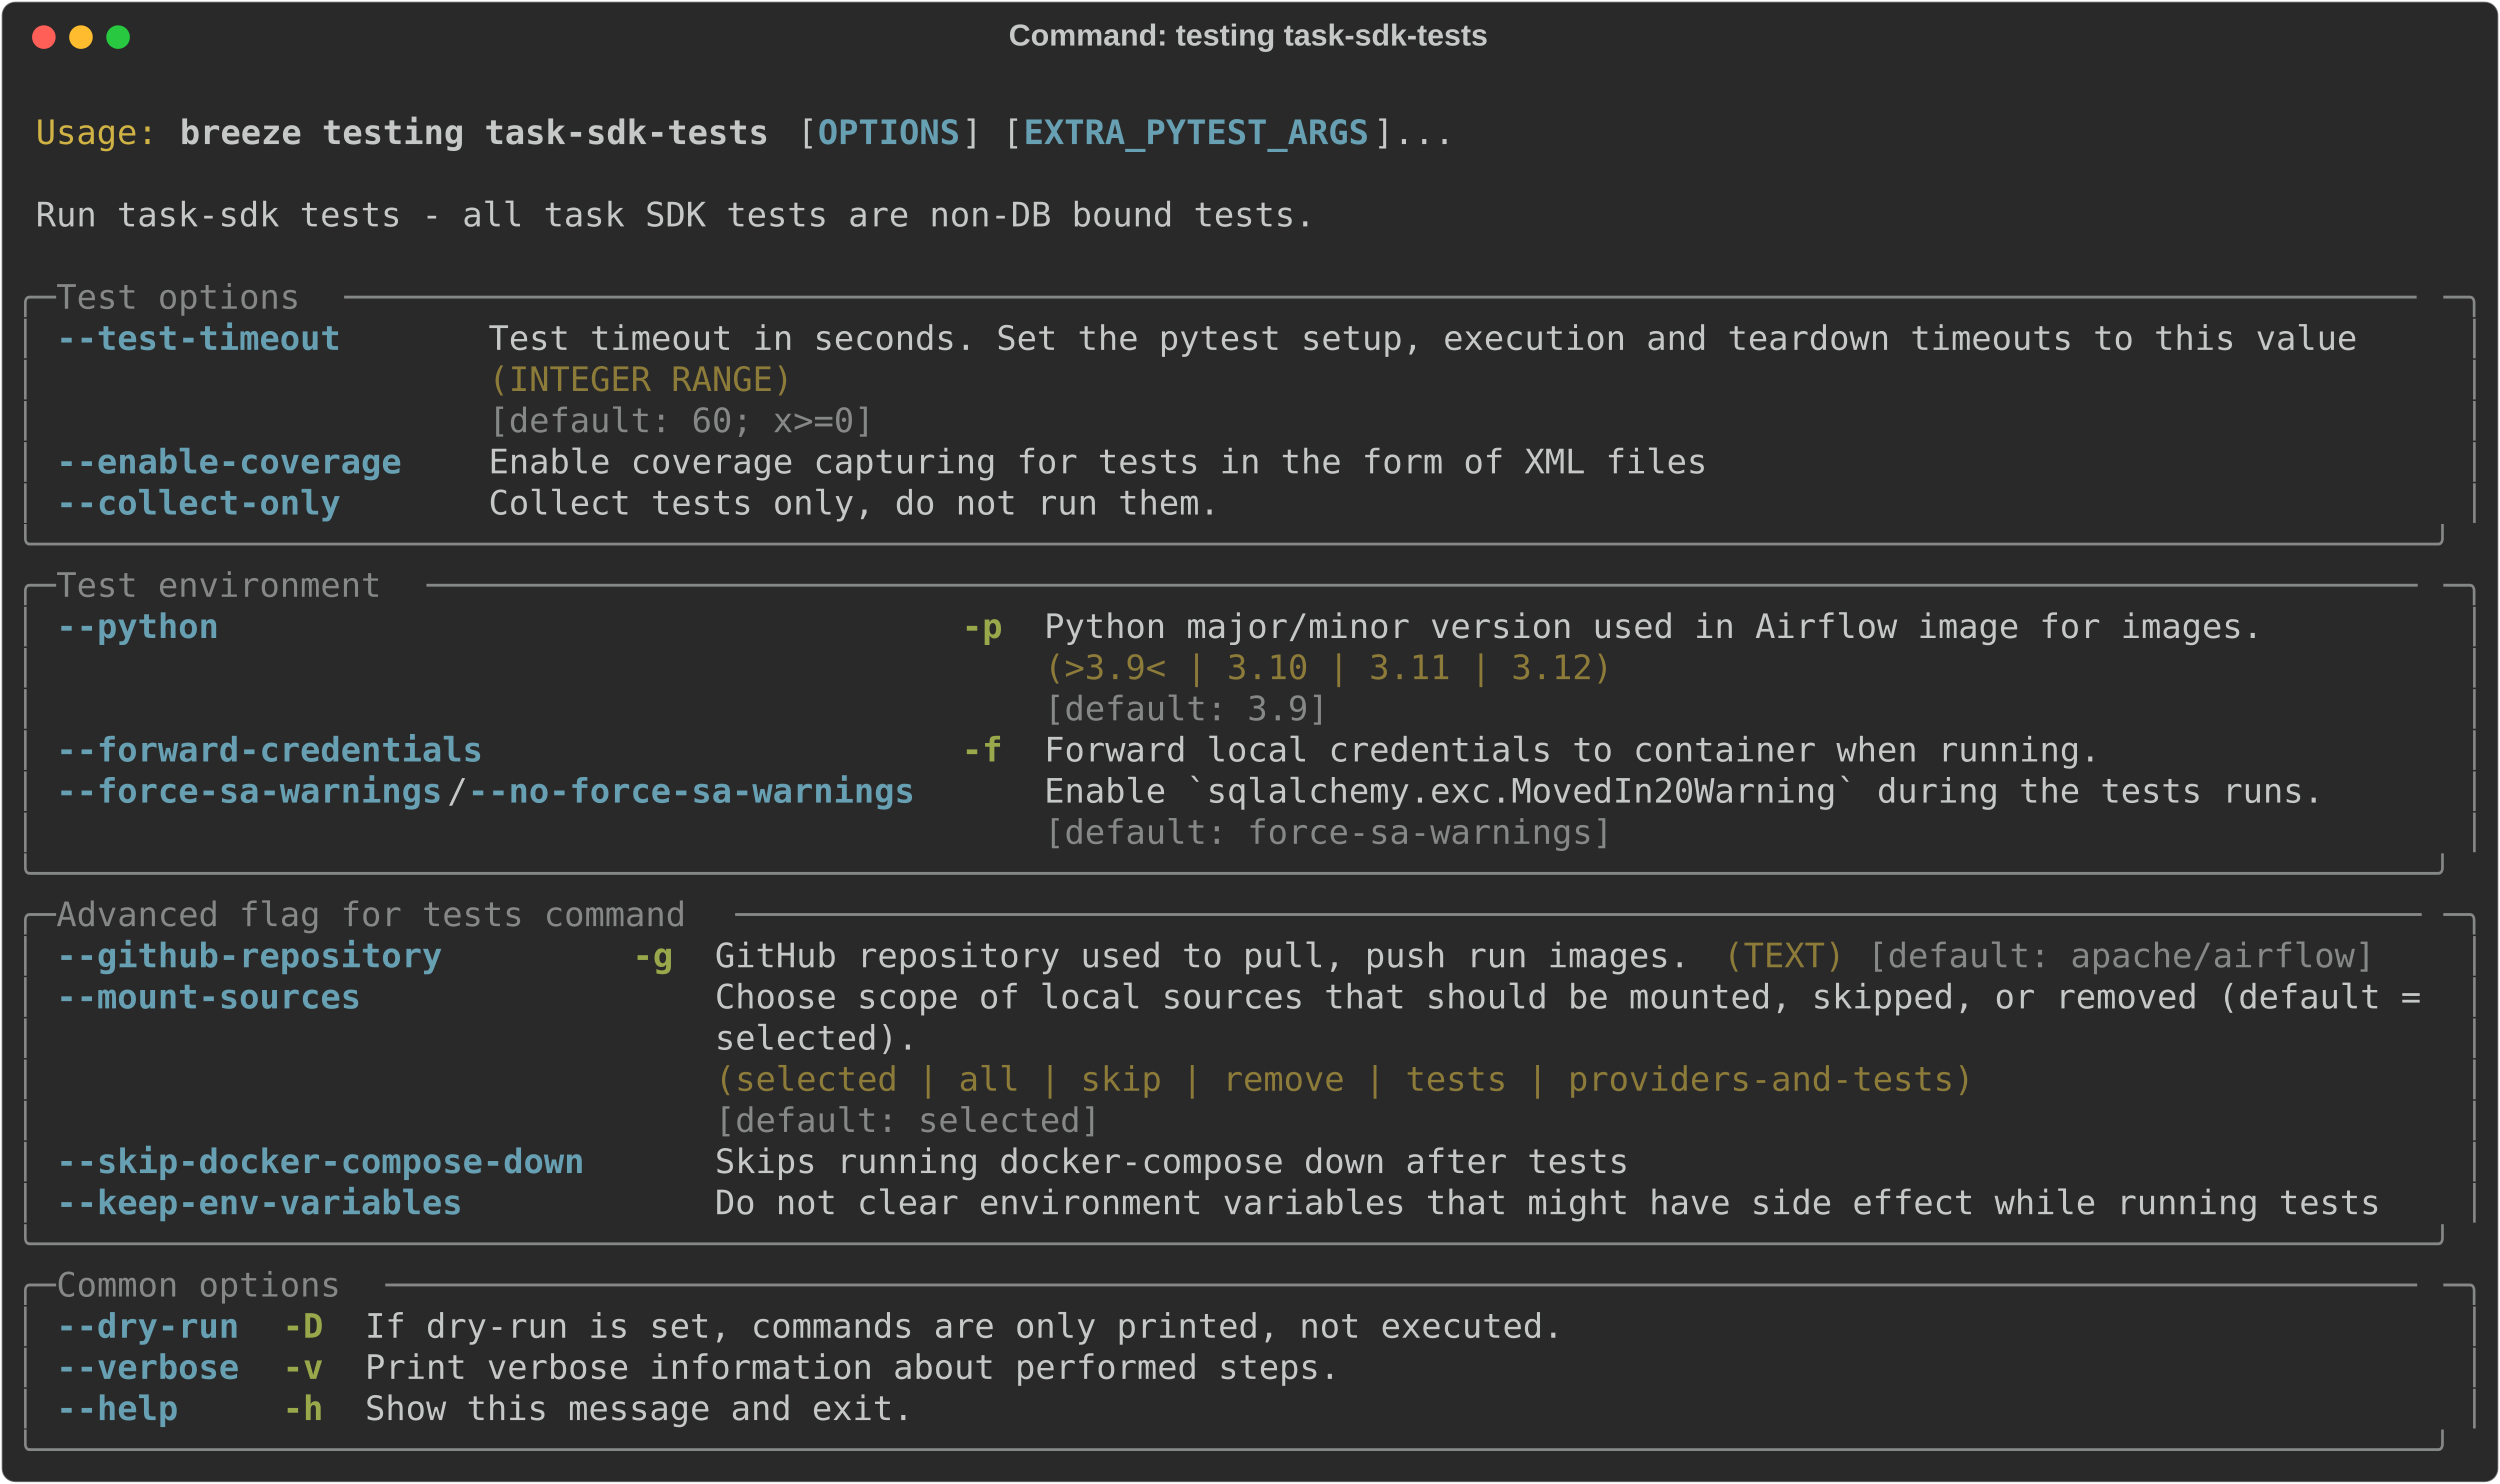
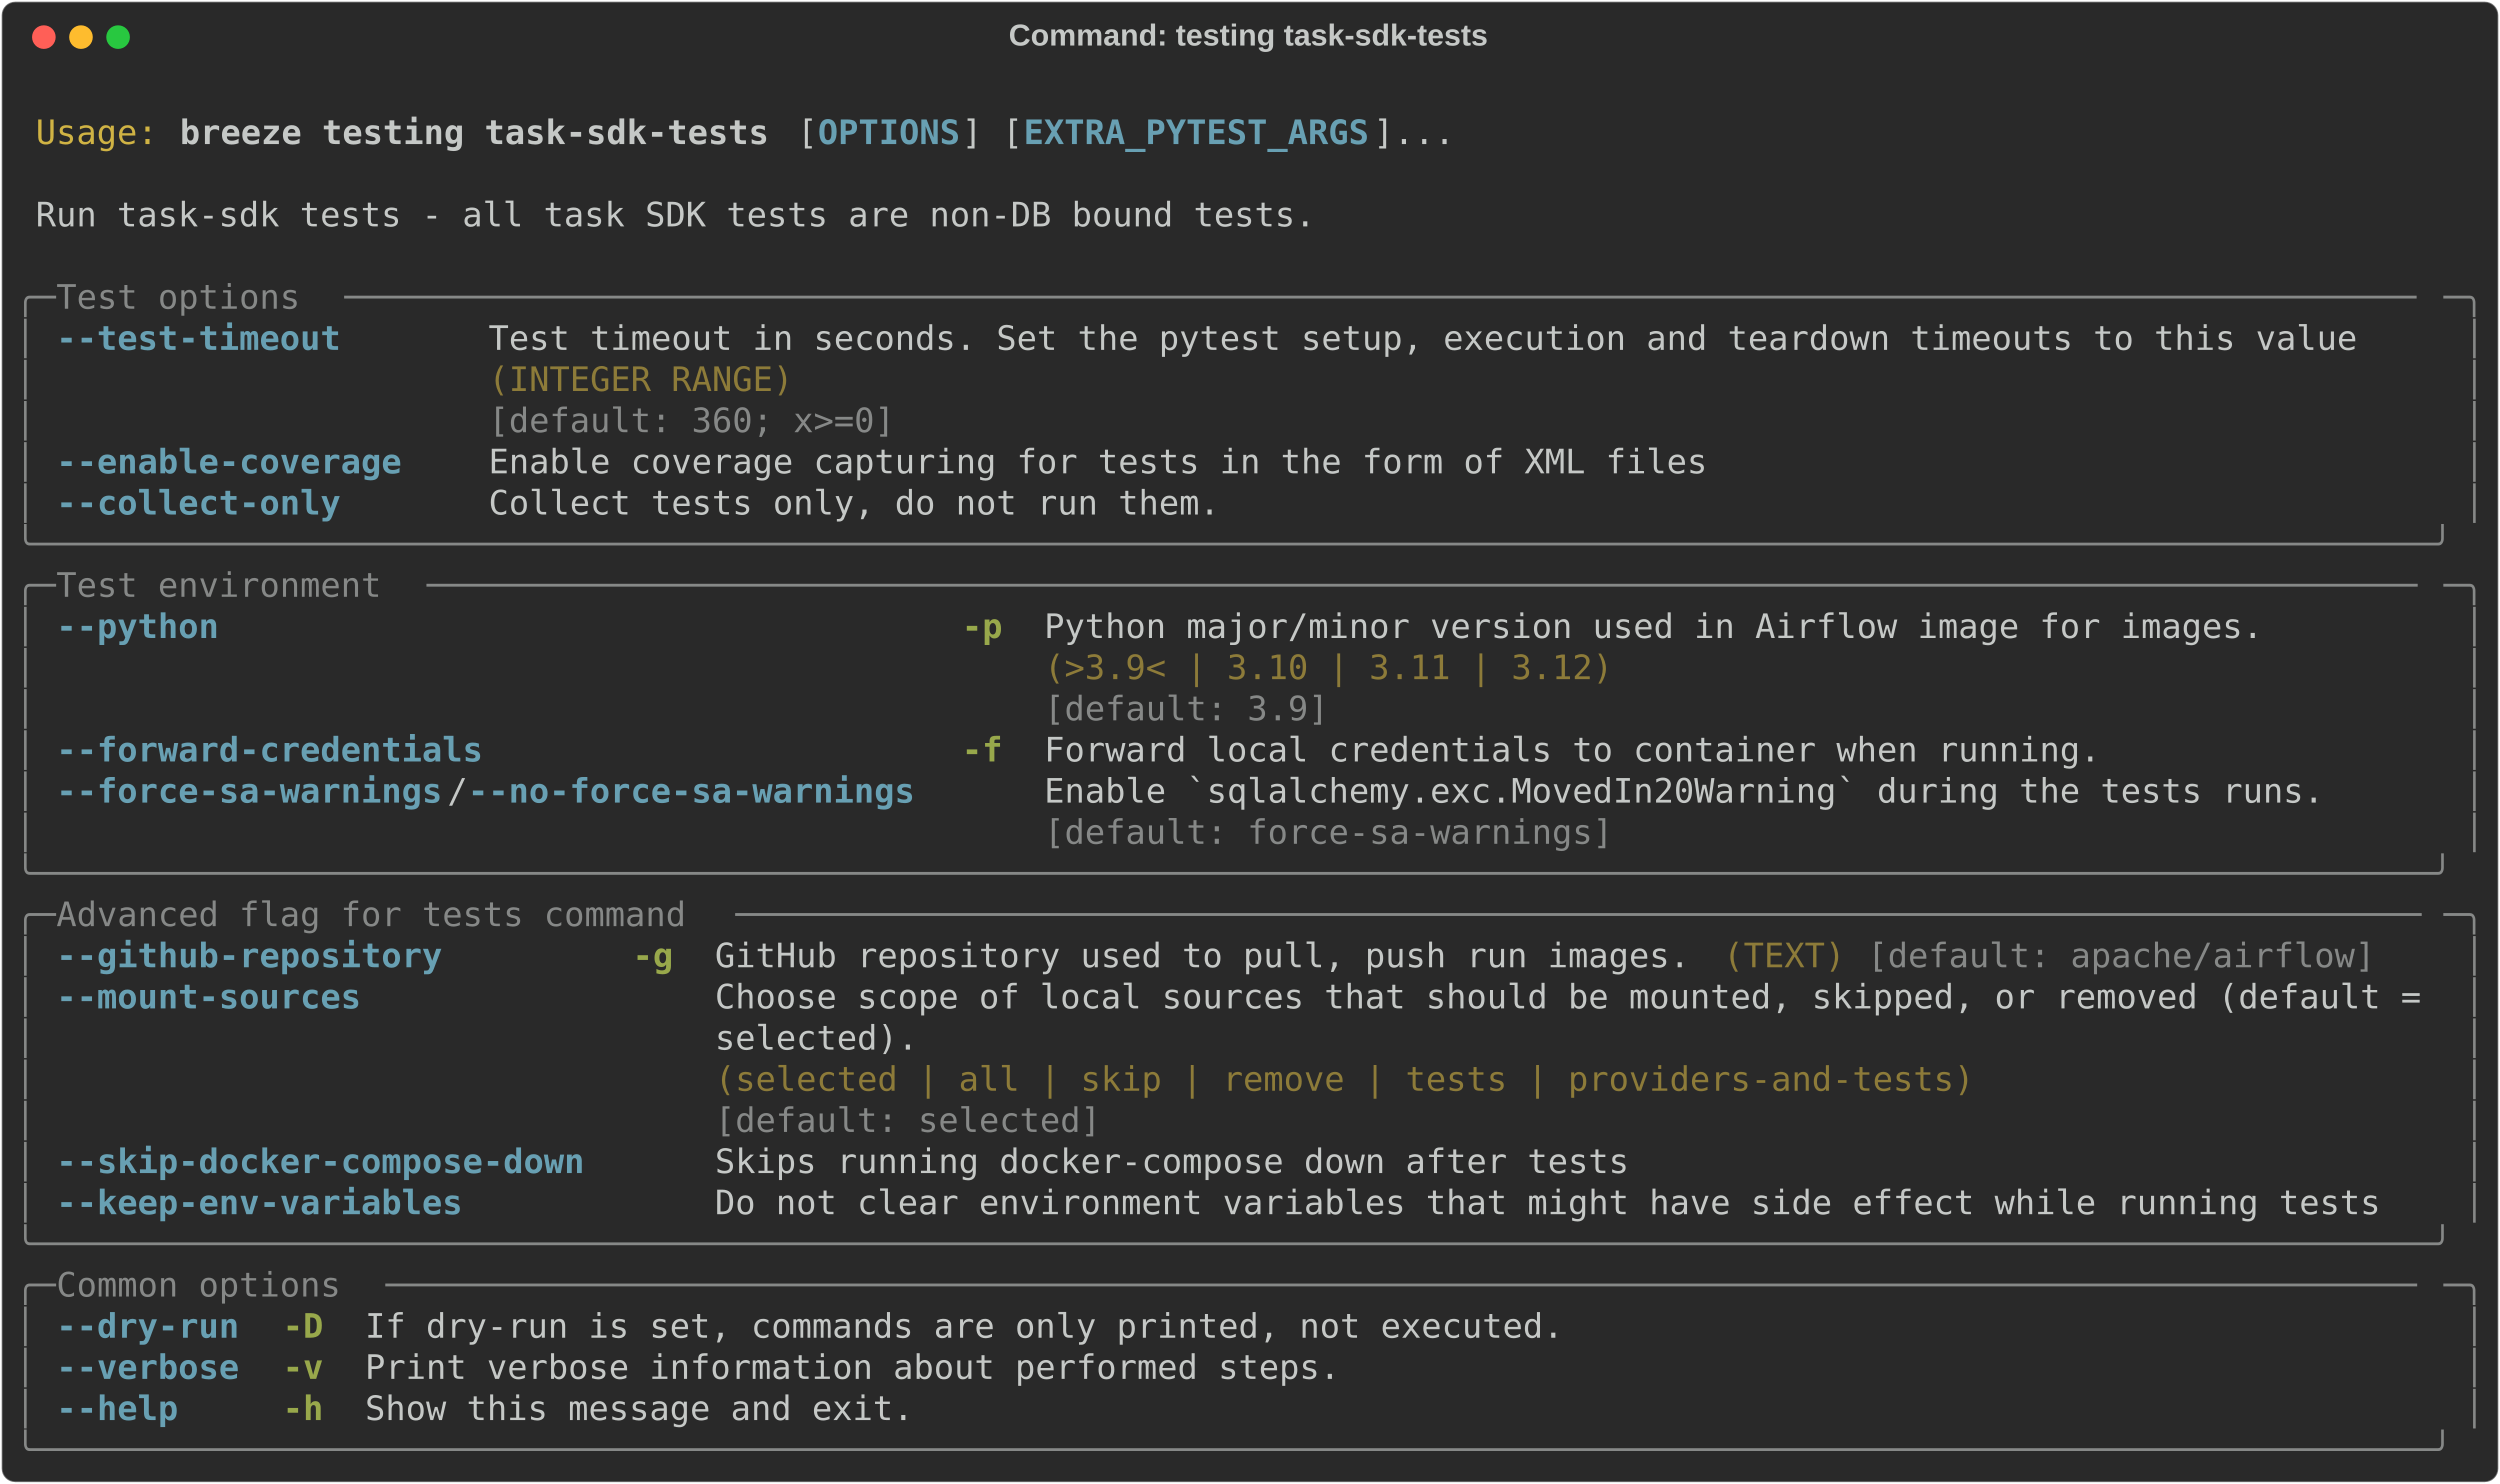
<svg xmlns="http://www.w3.org/2000/svg" class="rich-terminal" viewBox="0 0 1482 879.6">
  <style>

    @font-face {
        font-family: "Fira Code";
        src: local("FiraCode-Regular"),
                url("https://cdnjs.cloudflare.com/ajax/libs/firacode/6.2.0/woff2/FiraCode-Regular.woff2") format("woff2"),
                url("https://cdnjs.cloudflare.com/ajax/libs/firacode/6.2.0/woff/FiraCode-Regular.woff") format("woff");
        font-style: normal;
        font-weight: 400;
    }
    @font-face {
        font-family: "Fira Code";
        src: local("FiraCode-Bold"),
                url("https://cdnjs.cloudflare.com/ajax/libs/firacode/6.2.0/woff2/FiraCode-Bold.woff2") format("woff2"),
                url("https://cdnjs.cloudflare.com/ajax/libs/firacode/6.2.0/woff/FiraCode-Bold.woff") format("woff");
        font-style: bold;
        font-weight: 700;
    }

    .breeze-testing-task-sdk-tests-matrix {
        font-family: Fira Code, monospace;
        font-size: 20px;
        line-height: 24.4px;
        font-variant-east-asian: full-width;
    }

    .breeze-testing-task-sdk-tests-title {
        font-size: 18px;
        font-weight: bold;
        font-family: arial;
    }

    .breeze-testing-task-sdk-tests-r1 { fill: #c5c8c6 }
.breeze-testing-task-sdk-tests-r2 { fill: #d0b344 }
.breeze-testing-task-sdk-tests-r3 { fill: #c5c8c6;font-weight: bold }
.breeze-testing-task-sdk-tests-r4 { fill: #68a0b3;font-weight: bold }
.breeze-testing-task-sdk-tests-r5 { fill: #868887 }
.breeze-testing-task-sdk-tests-r6 { fill: #8d7b39 }
.breeze-testing-task-sdk-tests-r7 { fill: #98a84b;font-weight: bold }
    </style>
  <defs>
    <clipPath id="breeze-testing-task-sdk-tests-clip-terminal">
      <rect x="0" y="0" width="1463.0" height="828.6" />
    </clipPath>
    <clipPath id="breeze-testing-task-sdk-tests-line-0">
      <rect x="0" y="1.5" width="1464" height="24.65" />
    </clipPath>
    <clipPath id="breeze-testing-task-sdk-tests-line-1">
      <rect x="0" y="25.9" width="1464" height="24.65" />
    </clipPath>
    <clipPath id="breeze-testing-task-sdk-tests-line-2">
      <rect x="0" y="50.3" width="1464" height="24.65" />
    </clipPath>
    <clipPath id="breeze-testing-task-sdk-tests-line-3">
      <rect x="0" y="74.7" width="1464" height="24.65" />
    </clipPath>
    <clipPath id="breeze-testing-task-sdk-tests-line-4">
      <rect x="0" y="99.1" width="1464" height="24.65" />
    </clipPath>
    <clipPath id="breeze-testing-task-sdk-tests-line-5">
      <rect x="0" y="123.5" width="1464" height="24.65" />
    </clipPath>
    <clipPath id="breeze-testing-task-sdk-tests-line-6">
      <rect x="0" y="147.9" width="1464" height="24.65" />
    </clipPath>
    <clipPath id="breeze-testing-task-sdk-tests-line-7">
      <rect x="0" y="172.3" width="1464" height="24.65" />
    </clipPath>
    <clipPath id="breeze-testing-task-sdk-tests-line-8">
      <rect x="0" y="196.7" width="1464" height="24.65" />
    </clipPath>
    <clipPath id="breeze-testing-task-sdk-tests-line-9">
      <rect x="0" y="221.1" width="1464" height="24.65" />
    </clipPath>
    <clipPath id="breeze-testing-task-sdk-tests-line-10">
      <rect x="0" y="245.5" width="1464" height="24.65" />
    </clipPath>
    <clipPath id="breeze-testing-task-sdk-tests-line-11">
      <rect x="0" y="269.9" width="1464" height="24.65" />
    </clipPath>
    <clipPath id="breeze-testing-task-sdk-tests-line-12">
      <rect x="0" y="294.3" width="1464" height="24.65" />
    </clipPath>
    <clipPath id="breeze-testing-task-sdk-tests-line-13">
      <rect x="0" y="318.7" width="1464" height="24.65" />
    </clipPath>
    <clipPath id="breeze-testing-task-sdk-tests-line-14">
      <rect x="0" y="343.1" width="1464" height="24.65" />
    </clipPath>
    <clipPath id="breeze-testing-task-sdk-tests-line-15">
      <rect x="0" y="367.5" width="1464" height="24.65" />
    </clipPath>
    <clipPath id="breeze-testing-task-sdk-tests-line-16">
      <rect x="0" y="391.9" width="1464" height="24.65" />
    </clipPath>
    <clipPath id="breeze-testing-task-sdk-tests-line-17">
      <rect x="0" y="416.3" width="1464" height="24.65" />
    </clipPath>
    <clipPath id="breeze-testing-task-sdk-tests-line-18">
      <rect x="0" y="440.7" width="1464" height="24.65" />
    </clipPath>
    <clipPath id="breeze-testing-task-sdk-tests-line-19">
      <rect x="0" y="465.1" width="1464" height="24.65" />
    </clipPath>
    <clipPath id="breeze-testing-task-sdk-tests-line-20">
      <rect x="0" y="489.5" width="1464" height="24.65" />
    </clipPath>
    <clipPath id="breeze-testing-task-sdk-tests-line-21">
      <rect x="0" y="513.9" width="1464" height="24.65" />
    </clipPath>
    <clipPath id="breeze-testing-task-sdk-tests-line-22">
      <rect x="0" y="538.3" width="1464" height="24.65" />
    </clipPath>
    <clipPath id="breeze-testing-task-sdk-tests-line-23">
      <rect x="0" y="562.7" width="1464" height="24.65" />
    </clipPath>
    <clipPath id="breeze-testing-task-sdk-tests-line-24">
      <rect x="0" y="587.1" width="1464" height="24.65" />
    </clipPath>
    <clipPath id="breeze-testing-task-sdk-tests-line-25">
      <rect x="0" y="611.5" width="1464" height="24.65" />
    </clipPath>
    <clipPath id="breeze-testing-task-sdk-tests-line-26">
      <rect x="0" y="635.9" width="1464" height="24.65" />
    </clipPath>
    <clipPath id="breeze-testing-task-sdk-tests-line-27">
      <rect x="0" y="660.3" width="1464" height="24.65" />
    </clipPath>
    <clipPath id="breeze-testing-task-sdk-tests-line-28">
      <rect x="0" y="684.7" width="1464" height="24.65" />
    </clipPath>
    <clipPath id="breeze-testing-task-sdk-tests-line-29">
      <rect x="0" y="709.1" width="1464" height="24.65" />
    </clipPath>
    <clipPath id="breeze-testing-task-sdk-tests-line-30">
      <rect x="0" y="733.5" width="1464" height="24.65" />
    </clipPath>
    <clipPath id="breeze-testing-task-sdk-tests-line-31">
      <rect x="0" y="757.9" width="1464" height="24.65" />
    </clipPath>
    <clipPath id="breeze-testing-task-sdk-tests-line-32">
      <rect x="0" y="782.3" width="1464" height="24.65" />
    </clipPath>
  </defs>
  <rect fill="#292929" stroke="rgba(255,255,255,0.35)" stroke-width="1" x="1" y="1" width="1480" height="877.6" rx="8" />
  <text class="breeze-testing-task-sdk-tests-title" fill="#c5c8c6" text-anchor="middle" x="740" y="27">Command: testing task-sdk-tests</text>
  <g transform="translate(26,22)">
    <circle cx="0" cy="0" r="7" fill="#ff5f57" />
    <circle cx="22" cy="0" r="7" fill="#febc2e" />
    <circle cx="44" cy="0" r="7" fill="#28c840" />
  </g>
  <g transform="translate(9, 41)" clip-path="url(#breeze-testing-task-sdk-tests-clip-terminal)">
    <g class="breeze-testing-task-sdk-tests-matrix">
      <text class="breeze-testing-task-sdk-tests-r1" x="1464" y="20" textLength="12.2" clip-path="url(#breeze-testing-task-sdk-tests-line-0)">
</text>
      <text class="breeze-testing-task-sdk-tests-r2" x="12.2" y="44.4" textLength="73.2" clip-path="url(#breeze-testing-task-sdk-tests-line-1)">Usage:</text>
      <text class="breeze-testing-task-sdk-tests-r3" x="97.6" y="44.4" textLength="353.8" clip-path="url(#breeze-testing-task-sdk-tests-line-1)">breeze testing task-sdk-tests</text>
      <text class="breeze-testing-task-sdk-tests-r1" x="463.6" y="44.4" textLength="12.2" clip-path="url(#breeze-testing-task-sdk-tests-line-1)">[</text>
      <text class="breeze-testing-task-sdk-tests-r4" x="475.8" y="44.4" textLength="85.4" clip-path="url(#breeze-testing-task-sdk-tests-line-1)">OPTIONS</text>
      <text class="breeze-testing-task-sdk-tests-r1" x="561.2" y="44.4" textLength="36.6" clip-path="url(#breeze-testing-task-sdk-tests-line-1)">] [</text>
      <text class="breeze-testing-task-sdk-tests-r4" x="597.8" y="44.4" textLength="207.4" clip-path="url(#breeze-testing-task-sdk-tests-line-1)">EXTRA_PYTEST_ARGS</text>
      <text class="breeze-testing-task-sdk-tests-r1" x="805.2" y="44.4" textLength="48.8" clip-path="url(#breeze-testing-task-sdk-tests-line-1)">]...</text>
      <text class="breeze-testing-task-sdk-tests-r1" x="1464" y="44.4" textLength="12.2" clip-path="url(#breeze-testing-task-sdk-tests-line-1)">
</text>
      <text class="breeze-testing-task-sdk-tests-r1" x="1464" y="68.8" textLength="12.2" clip-path="url(#breeze-testing-task-sdk-tests-line-2)">
</text>
      <text class="breeze-testing-task-sdk-tests-r1" x="12.2" y="93.2" textLength="768.6" clip-path="url(#breeze-testing-task-sdk-tests-line-3)">Run task-sdk tests - all task SDK tests are non-DB bound tests.</text>
      <text class="breeze-testing-task-sdk-tests-r1" x="1464" y="93.2" textLength="12.2" clip-path="url(#breeze-testing-task-sdk-tests-line-3)">
</text>
      <text class="breeze-testing-task-sdk-tests-r1" x="1464" y="117.6" textLength="12.2" clip-path="url(#breeze-testing-task-sdk-tests-line-4)">
</text>
      <text class="breeze-testing-task-sdk-tests-r5" x="0" y="142" textLength="24.4" clip-path="url(#breeze-testing-task-sdk-tests-line-5)">╭─</text>
      <text class="breeze-testing-task-sdk-tests-r5" x="24.4" y="142" textLength="170.8" clip-path="url(#breeze-testing-task-sdk-tests-line-5)"> Test options </text>
      <text class="breeze-testing-task-sdk-tests-r5" x="195.2" y="142" textLength="1244.4" clip-path="url(#breeze-testing-task-sdk-tests-line-5)">──────────────────────────────────────────────────────────────────────────────────────────────────────</text>
      <text class="breeze-testing-task-sdk-tests-r5" x="1439.6" y="142" textLength="24.4" clip-path="url(#breeze-testing-task-sdk-tests-line-5)">─╮</text>
      <text class="breeze-testing-task-sdk-tests-r1" x="1464" y="142" textLength="12.2" clip-path="url(#breeze-testing-task-sdk-tests-line-5)">
</text>
      <text class="breeze-testing-task-sdk-tests-r5" x="0" y="166.4" textLength="12.2" clip-path="url(#breeze-testing-task-sdk-tests-line-6)">│</text>
      <text class="breeze-testing-task-sdk-tests-r4" x="24.4" y="166.4" textLength="170.8" clip-path="url(#breeze-testing-task-sdk-tests-line-6)">--test-timeout</text>
      <text class="breeze-testing-task-sdk-tests-r1" x="280.6" y="166.4" textLength="1122.4" clip-path="url(#breeze-testing-task-sdk-tests-line-6)">Test timeout in seconds. Set the pytest setup, execution and teardown timeouts to this value</text>
      <text class="breeze-testing-task-sdk-tests-r5" x="1451.8" y="166.4" textLength="12.2" clip-path="url(#breeze-testing-task-sdk-tests-line-6)">│</text>
      <text class="breeze-testing-task-sdk-tests-r1" x="1464" y="166.4" textLength="12.2" clip-path="url(#breeze-testing-task-sdk-tests-line-6)">
</text>
      <text class="breeze-testing-task-sdk-tests-r5" x="0" y="190.8" textLength="12.2" clip-path="url(#breeze-testing-task-sdk-tests-line-7)">│</text>
      <text class="breeze-testing-task-sdk-tests-r6" x="280.6" y="190.8" textLength="1122.4" clip-path="url(#breeze-testing-task-sdk-tests-line-7)">(INTEGER RANGE)                                                                             </text>
      <text class="breeze-testing-task-sdk-tests-r5" x="1451.8" y="190.8" textLength="12.2" clip-path="url(#breeze-testing-task-sdk-tests-line-7)">│</text>
      <text class="breeze-testing-task-sdk-tests-r1" x="1464" y="190.8" textLength="12.2" clip-path="url(#breeze-testing-task-sdk-tests-line-7)">
</text>
      <text class="breeze-testing-task-sdk-tests-r5" x="0" y="215.2" textLength="12.2" clip-path="url(#breeze-testing-task-sdk-tests-line-8)">│</text>
-       <text class="breeze-testing-task-sdk-tests-r5" x="280.6" y="215.2" textLength="1122.4" clip-path="url(#breeze-testing-task-sdk-tests-line-8)">[default: 60; x&gt;=0]                                                                         </text>
+       <text class="breeze-testing-task-sdk-tests-r5" x="280.6" y="215.2" textLength="1122.4" clip-path="url(#breeze-testing-task-sdk-tests-line-8)">[default: 360; x&gt;=0]                                                                        </text>
      <text class="breeze-testing-task-sdk-tests-r5" x="1451.8" y="215.2" textLength="12.2" clip-path="url(#breeze-testing-task-sdk-tests-line-8)">│</text>
      <text class="breeze-testing-task-sdk-tests-r1" x="1464" y="215.2" textLength="12.2" clip-path="url(#breeze-testing-task-sdk-tests-line-8)">
</text>
      <text class="breeze-testing-task-sdk-tests-r5" x="0" y="239.6" textLength="12.2" clip-path="url(#breeze-testing-task-sdk-tests-line-9)">│</text>
      <text class="breeze-testing-task-sdk-tests-r4" x="24.4" y="239.6" textLength="207.4" clip-path="url(#breeze-testing-task-sdk-tests-line-9)">--enable-coverage</text>
      <text class="breeze-testing-task-sdk-tests-r1" x="280.6" y="239.6" textLength="732" clip-path="url(#breeze-testing-task-sdk-tests-line-9)">Enable coverage capturing for tests in the form of XML files</text>
      <text class="breeze-testing-task-sdk-tests-r5" x="1451.8" y="239.6" textLength="12.2" clip-path="url(#breeze-testing-task-sdk-tests-line-9)">│</text>
      <text class="breeze-testing-task-sdk-tests-r1" x="1464" y="239.6" textLength="12.2" clip-path="url(#breeze-testing-task-sdk-tests-line-9)">
</text>
      <text class="breeze-testing-task-sdk-tests-r5" x="0" y="264" textLength="12.2" clip-path="url(#breeze-testing-task-sdk-tests-line-10)">│</text>
      <text class="breeze-testing-task-sdk-tests-r4" x="24.4" y="264" textLength="170.8" clip-path="url(#breeze-testing-task-sdk-tests-line-10)">--collect-only</text>
      <text class="breeze-testing-task-sdk-tests-r1" x="280.6" y="264" textLength="439.2" clip-path="url(#breeze-testing-task-sdk-tests-line-10)">Collect tests only, do not run them.</text>
      <text class="breeze-testing-task-sdk-tests-r5" x="1451.8" y="264" textLength="12.2" clip-path="url(#breeze-testing-task-sdk-tests-line-10)">│</text>
      <text class="breeze-testing-task-sdk-tests-r1" x="1464" y="264" textLength="12.2" clip-path="url(#breeze-testing-task-sdk-tests-line-10)">
</text>
      <text class="breeze-testing-task-sdk-tests-r5" x="0" y="288.4" textLength="1464" clip-path="url(#breeze-testing-task-sdk-tests-line-11)">╰──────────────────────────────────────────────────────────────────────────────────────────────────────────────────────╯</text>
      <text class="breeze-testing-task-sdk-tests-r1" x="1464" y="288.4" textLength="12.2" clip-path="url(#breeze-testing-task-sdk-tests-line-11)">
</text>
      <text class="breeze-testing-task-sdk-tests-r5" x="0" y="312.8" textLength="24.4" clip-path="url(#breeze-testing-task-sdk-tests-line-12)">╭─</text>
      <text class="breeze-testing-task-sdk-tests-r5" x="24.4" y="312.8" textLength="219.6" clip-path="url(#breeze-testing-task-sdk-tests-line-12)"> Test environment </text>
      <text class="breeze-testing-task-sdk-tests-r5" x="244" y="312.8" textLength="1195.6" clip-path="url(#breeze-testing-task-sdk-tests-line-12)">──────────────────────────────────────────────────────────────────────────────────────────────────</text>
      <text class="breeze-testing-task-sdk-tests-r5" x="1439.6" y="312.8" textLength="24.4" clip-path="url(#breeze-testing-task-sdk-tests-line-12)">─╮</text>
      <text class="breeze-testing-task-sdk-tests-r1" x="1464" y="312.8" textLength="12.2" clip-path="url(#breeze-testing-task-sdk-tests-line-12)">
</text>
      <text class="breeze-testing-task-sdk-tests-r5" x="0" y="337.2" textLength="12.2" clip-path="url(#breeze-testing-task-sdk-tests-line-13)">│</text>
      <text class="breeze-testing-task-sdk-tests-r4" x="24.4" y="337.2" textLength="97.6" clip-path="url(#breeze-testing-task-sdk-tests-line-13)">--python</text>
      <text class="breeze-testing-task-sdk-tests-r7" x="561.2" y="337.2" textLength="24.4" clip-path="url(#breeze-testing-task-sdk-tests-line-13)">-p</text>
      <text class="breeze-testing-task-sdk-tests-r1" x="610" y="337.2" textLength="732" clip-path="url(#breeze-testing-task-sdk-tests-line-13)">Python major/minor version used in Airflow image for images.</text>
      <text class="breeze-testing-task-sdk-tests-r5" x="1451.8" y="337.2" textLength="12.2" clip-path="url(#breeze-testing-task-sdk-tests-line-13)">│</text>
      <text class="breeze-testing-task-sdk-tests-r1" x="1464" y="337.2" textLength="12.2" clip-path="url(#breeze-testing-task-sdk-tests-line-13)">
</text>
      <text class="breeze-testing-task-sdk-tests-r5" x="0" y="361.6" textLength="12.2" clip-path="url(#breeze-testing-task-sdk-tests-line-14)">│</text>
      <text class="breeze-testing-task-sdk-tests-r6" x="610" y="361.6" textLength="732" clip-path="url(#breeze-testing-task-sdk-tests-line-14)">(&gt;3.9&lt; | 3.10 | 3.11 | 3.12)                                </text>
      <text class="breeze-testing-task-sdk-tests-r5" x="1451.8" y="361.6" textLength="12.2" clip-path="url(#breeze-testing-task-sdk-tests-line-14)">│</text>
      <text class="breeze-testing-task-sdk-tests-r1" x="1464" y="361.6" textLength="12.2" clip-path="url(#breeze-testing-task-sdk-tests-line-14)">
</text>
      <text class="breeze-testing-task-sdk-tests-r5" x="0" y="386" textLength="12.2" clip-path="url(#breeze-testing-task-sdk-tests-line-15)">│</text>
      <text class="breeze-testing-task-sdk-tests-r5" x="610" y="386" textLength="732" clip-path="url(#breeze-testing-task-sdk-tests-line-15)">[default: 3.9]                                              </text>
      <text class="breeze-testing-task-sdk-tests-r5" x="1451.8" y="386" textLength="12.2" clip-path="url(#breeze-testing-task-sdk-tests-line-15)">│</text>
      <text class="breeze-testing-task-sdk-tests-r1" x="1464" y="386" textLength="12.2" clip-path="url(#breeze-testing-task-sdk-tests-line-15)">
</text>
      <text class="breeze-testing-task-sdk-tests-r5" x="0" y="410.4" textLength="12.2" clip-path="url(#breeze-testing-task-sdk-tests-line-16)">│</text>
      <text class="breeze-testing-task-sdk-tests-r4" x="24.4" y="410.4" textLength="256.2" clip-path="url(#breeze-testing-task-sdk-tests-line-16)">--forward-credentials</text>
      <text class="breeze-testing-task-sdk-tests-r7" x="561.2" y="410.4" textLength="24.4" clip-path="url(#breeze-testing-task-sdk-tests-line-16)">-f</text>
      <text class="breeze-testing-task-sdk-tests-r1" x="610" y="410.4" textLength="634.4" clip-path="url(#breeze-testing-task-sdk-tests-line-16)">Forward local credentials to container when running.</text>
      <text class="breeze-testing-task-sdk-tests-r5" x="1451.8" y="410.4" textLength="12.2" clip-path="url(#breeze-testing-task-sdk-tests-line-16)">│</text>
      <text class="breeze-testing-task-sdk-tests-r1" x="1464" y="410.4" textLength="12.2" clip-path="url(#breeze-testing-task-sdk-tests-line-16)">
</text>
      <text class="breeze-testing-task-sdk-tests-r5" x="0" y="434.8" textLength="12.2" clip-path="url(#breeze-testing-task-sdk-tests-line-17)">│</text>
      <text class="breeze-testing-task-sdk-tests-r4" x="24.4" y="434.8" textLength="231.8" clip-path="url(#breeze-testing-task-sdk-tests-line-17)">--force-sa-warnings</text>
      <text class="breeze-testing-task-sdk-tests-r1" x="256.2" y="434.8" textLength="12.2" clip-path="url(#breeze-testing-task-sdk-tests-line-17)">/</text>
      <text class="breeze-testing-task-sdk-tests-r4" x="268.4" y="434.8" textLength="268.4" clip-path="url(#breeze-testing-task-sdk-tests-line-17)">--no-force-sa-warnings</text>
      <text class="breeze-testing-task-sdk-tests-r1" x="610" y="434.8" textLength="768.6" clip-path="url(#breeze-testing-task-sdk-tests-line-17)">Enable `sqlalchemy.exc.MovedIn20Warning` during the tests runs.</text>
      <text class="breeze-testing-task-sdk-tests-r5" x="1451.8" y="434.8" textLength="12.2" clip-path="url(#breeze-testing-task-sdk-tests-line-17)">│</text>
      <text class="breeze-testing-task-sdk-tests-r1" x="1464" y="434.8" textLength="12.2" clip-path="url(#breeze-testing-task-sdk-tests-line-17)">
</text>
      <text class="breeze-testing-task-sdk-tests-r5" x="0" y="459.2" textLength="12.2" clip-path="url(#breeze-testing-task-sdk-tests-line-18)">│</text>
      <text class="breeze-testing-task-sdk-tests-r5" x="610" y="459.2" textLength="768.6" clip-path="url(#breeze-testing-task-sdk-tests-line-18)">[default: force-sa-warnings]                                   </text>
      <text class="breeze-testing-task-sdk-tests-r5" x="1451.8" y="459.2" textLength="12.2" clip-path="url(#breeze-testing-task-sdk-tests-line-18)">│</text>
      <text class="breeze-testing-task-sdk-tests-r1" x="1464" y="459.2" textLength="12.2" clip-path="url(#breeze-testing-task-sdk-tests-line-18)">
</text>
      <text class="breeze-testing-task-sdk-tests-r5" x="0" y="483.6" textLength="1464" clip-path="url(#breeze-testing-task-sdk-tests-line-19)">╰──────────────────────────────────────────────────────────────────────────────────────────────────────────────────────╯</text>
      <text class="breeze-testing-task-sdk-tests-r1" x="1464" y="483.6" textLength="12.2" clip-path="url(#breeze-testing-task-sdk-tests-line-19)">
</text>
      <text class="breeze-testing-task-sdk-tests-r5" x="0" y="508" textLength="24.4" clip-path="url(#breeze-testing-task-sdk-tests-line-20)">╭─</text>
      <text class="breeze-testing-task-sdk-tests-r5" x="24.4" y="508" textLength="402.6" clip-path="url(#breeze-testing-task-sdk-tests-line-20)"> Advanced flag for tests command </text>
      <text class="breeze-testing-task-sdk-tests-r5" x="427" y="508" textLength="1012.6" clip-path="url(#breeze-testing-task-sdk-tests-line-20)">───────────────────────────────────────────────────────────────────────────────────</text>
      <text class="breeze-testing-task-sdk-tests-r5" x="1439.6" y="508" textLength="24.4" clip-path="url(#breeze-testing-task-sdk-tests-line-20)">─╮</text>
      <text class="breeze-testing-task-sdk-tests-r1" x="1464" y="508" textLength="12.2" clip-path="url(#breeze-testing-task-sdk-tests-line-20)">
</text>
      <text class="breeze-testing-task-sdk-tests-r5" x="0" y="532.4" textLength="12.2" clip-path="url(#breeze-testing-task-sdk-tests-line-21)">│</text>
      <text class="breeze-testing-task-sdk-tests-r4" x="24.4" y="532.4" textLength="231.8" clip-path="url(#breeze-testing-task-sdk-tests-line-21)">--github-repository</text>
      <text class="breeze-testing-task-sdk-tests-r7" x="366" y="532.4" textLength="24.4" clip-path="url(#breeze-testing-task-sdk-tests-line-21)">-g</text>
      <text class="breeze-testing-task-sdk-tests-r1" x="414.8" y="532.4" textLength="585.6" clip-path="url(#breeze-testing-task-sdk-tests-line-21)">GitHub repository used to pull, push run images.</text>
      <text class="breeze-testing-task-sdk-tests-r6" x="1012.6" y="532.4" textLength="73.2" clip-path="url(#breeze-testing-task-sdk-tests-line-21)">(TEXT)</text>
      <text class="breeze-testing-task-sdk-tests-r5" x="1098" y="532.4" textLength="305" clip-path="url(#breeze-testing-task-sdk-tests-line-21)">[default: apache/airflow]</text>
      <text class="breeze-testing-task-sdk-tests-r5" x="1451.8" y="532.4" textLength="12.2" clip-path="url(#breeze-testing-task-sdk-tests-line-21)">│</text>
      <text class="breeze-testing-task-sdk-tests-r1" x="1464" y="532.4" textLength="12.2" clip-path="url(#breeze-testing-task-sdk-tests-line-21)">
</text>
      <text class="breeze-testing-task-sdk-tests-r5" x="0" y="556.8" textLength="12.2" clip-path="url(#breeze-testing-task-sdk-tests-line-22)">│</text>
      <text class="breeze-testing-task-sdk-tests-r4" x="24.4" y="556.8" textLength="183" clip-path="url(#breeze-testing-task-sdk-tests-line-22)">--mount-sources</text>
      <text class="breeze-testing-task-sdk-tests-r1" x="414.8" y="556.8" textLength="1024.8" clip-path="url(#breeze-testing-task-sdk-tests-line-22)">Choose scope of local sources that should be mounted, skipped, or removed (default =</text>
      <text class="breeze-testing-task-sdk-tests-r5" x="1451.8" y="556.8" textLength="12.2" clip-path="url(#breeze-testing-task-sdk-tests-line-22)">│</text>
      <text class="breeze-testing-task-sdk-tests-r1" x="1464" y="556.8" textLength="12.2" clip-path="url(#breeze-testing-task-sdk-tests-line-22)">
</text>
      <text class="breeze-testing-task-sdk-tests-r5" x="0" y="581.2" textLength="12.2" clip-path="url(#breeze-testing-task-sdk-tests-line-23)">│</text>
      <text class="breeze-testing-task-sdk-tests-r1" x="414.8" y="581.2" textLength="1024.8" clip-path="url(#breeze-testing-task-sdk-tests-line-23)">selected).                                                                          </text>
      <text class="breeze-testing-task-sdk-tests-r5" x="1451.8" y="581.2" textLength="12.2" clip-path="url(#breeze-testing-task-sdk-tests-line-23)">│</text>
      <text class="breeze-testing-task-sdk-tests-r1" x="1464" y="581.2" textLength="12.2" clip-path="url(#breeze-testing-task-sdk-tests-line-23)">
</text>
      <text class="breeze-testing-task-sdk-tests-r5" x="0" y="605.6" textLength="12.2" clip-path="url(#breeze-testing-task-sdk-tests-line-24)">│</text>
      <text class="breeze-testing-task-sdk-tests-r6" x="414.8" y="605.6" textLength="1024.8" clip-path="url(#breeze-testing-task-sdk-tests-line-24)">(selected | all | skip | remove | tests | providers-and-tests)                      </text>
      <text class="breeze-testing-task-sdk-tests-r5" x="1451.8" y="605.6" textLength="12.2" clip-path="url(#breeze-testing-task-sdk-tests-line-24)">│</text>
      <text class="breeze-testing-task-sdk-tests-r1" x="1464" y="605.6" textLength="12.2" clip-path="url(#breeze-testing-task-sdk-tests-line-24)">
</text>
      <text class="breeze-testing-task-sdk-tests-r5" x="0" y="630" textLength="12.2" clip-path="url(#breeze-testing-task-sdk-tests-line-25)">│</text>
      <text class="breeze-testing-task-sdk-tests-r5" x="414.8" y="630" textLength="1024.8" clip-path="url(#breeze-testing-task-sdk-tests-line-25)">[default: selected]                                                                 </text>
      <text class="breeze-testing-task-sdk-tests-r5" x="1451.8" y="630" textLength="12.2" clip-path="url(#breeze-testing-task-sdk-tests-line-25)">│</text>
      <text class="breeze-testing-task-sdk-tests-r1" x="1464" y="630" textLength="12.2" clip-path="url(#breeze-testing-task-sdk-tests-line-25)">
</text>
      <text class="breeze-testing-task-sdk-tests-r5" x="0" y="654.4" textLength="12.2" clip-path="url(#breeze-testing-task-sdk-tests-line-26)">│</text>
      <text class="breeze-testing-task-sdk-tests-r4" x="24.4" y="654.4" textLength="317.2" clip-path="url(#breeze-testing-task-sdk-tests-line-26)">--skip-docker-compose-down</text>
      <text class="breeze-testing-task-sdk-tests-r1" x="414.8" y="654.4" textLength="549" clip-path="url(#breeze-testing-task-sdk-tests-line-26)">Skips running docker-compose down after tests</text>
      <text class="breeze-testing-task-sdk-tests-r5" x="1451.8" y="654.4" textLength="12.2" clip-path="url(#breeze-testing-task-sdk-tests-line-26)">│</text>
      <text class="breeze-testing-task-sdk-tests-r1" x="1464" y="654.4" textLength="12.2" clip-path="url(#breeze-testing-task-sdk-tests-line-26)">
</text>
      <text class="breeze-testing-task-sdk-tests-r5" x="0" y="678.8" textLength="12.2" clip-path="url(#breeze-testing-task-sdk-tests-line-27)">│</text>
      <text class="breeze-testing-task-sdk-tests-r4" x="24.4" y="678.8" textLength="244" clip-path="url(#breeze-testing-task-sdk-tests-line-27)">--keep-env-variables</text>
      <text class="breeze-testing-task-sdk-tests-r1" x="414.8" y="678.8" textLength="1000.4" clip-path="url(#breeze-testing-task-sdk-tests-line-27)">Do not clear environment variables that might have side effect while running tests</text>
      <text class="breeze-testing-task-sdk-tests-r5" x="1451.8" y="678.8" textLength="12.2" clip-path="url(#breeze-testing-task-sdk-tests-line-27)">│</text>
      <text class="breeze-testing-task-sdk-tests-r1" x="1464" y="678.8" textLength="12.2" clip-path="url(#breeze-testing-task-sdk-tests-line-27)">
</text>
      <text class="breeze-testing-task-sdk-tests-r5" x="0" y="703.2" textLength="1464" clip-path="url(#breeze-testing-task-sdk-tests-line-28)">╰──────────────────────────────────────────────────────────────────────────────────────────────────────────────────────╯</text>
      <text class="breeze-testing-task-sdk-tests-r1" x="1464" y="703.2" textLength="12.2" clip-path="url(#breeze-testing-task-sdk-tests-line-28)">
</text>
      <text class="breeze-testing-task-sdk-tests-r5" x="0" y="727.6" textLength="24.4" clip-path="url(#breeze-testing-task-sdk-tests-line-29)">╭─</text>
      <text class="breeze-testing-task-sdk-tests-r5" x="24.4" y="727.6" textLength="195.2" clip-path="url(#breeze-testing-task-sdk-tests-line-29)"> Common options </text>
      <text class="breeze-testing-task-sdk-tests-r5" x="219.6" y="727.6" textLength="1220" clip-path="url(#breeze-testing-task-sdk-tests-line-29)">────────────────────────────────────────────────────────────────────────────────────────────────────</text>
      <text class="breeze-testing-task-sdk-tests-r5" x="1439.6" y="727.6" textLength="24.4" clip-path="url(#breeze-testing-task-sdk-tests-line-29)">─╮</text>
      <text class="breeze-testing-task-sdk-tests-r1" x="1464" y="727.6" textLength="12.2" clip-path="url(#breeze-testing-task-sdk-tests-line-29)">
</text>
      <text class="breeze-testing-task-sdk-tests-r5" x="0" y="752" textLength="12.2" clip-path="url(#breeze-testing-task-sdk-tests-line-30)">│</text>
      <text class="breeze-testing-task-sdk-tests-r4" x="24.4" y="752" textLength="109.8" clip-path="url(#breeze-testing-task-sdk-tests-line-30)">--dry-run</text>
      <text class="breeze-testing-task-sdk-tests-r7" x="158.6" y="752" textLength="24.4" clip-path="url(#breeze-testing-task-sdk-tests-line-30)">-D</text>
      <text class="breeze-testing-task-sdk-tests-r1" x="207.4" y="752" textLength="719.8" clip-path="url(#breeze-testing-task-sdk-tests-line-30)">If dry-run is set, commands are only printed, not executed.</text>
      <text class="breeze-testing-task-sdk-tests-r5" x="1451.8" y="752" textLength="12.2" clip-path="url(#breeze-testing-task-sdk-tests-line-30)">│</text>
      <text class="breeze-testing-task-sdk-tests-r1" x="1464" y="752" textLength="12.2" clip-path="url(#breeze-testing-task-sdk-tests-line-30)">
</text>
      <text class="breeze-testing-task-sdk-tests-r5" x="0" y="776.4" textLength="12.2" clip-path="url(#breeze-testing-task-sdk-tests-line-31)">│</text>
      <text class="breeze-testing-task-sdk-tests-r4" x="24.4" y="776.4" textLength="109.8" clip-path="url(#breeze-testing-task-sdk-tests-line-31)">--verbose</text>
      <text class="breeze-testing-task-sdk-tests-r7" x="158.6" y="776.4" textLength="24.4" clip-path="url(#breeze-testing-task-sdk-tests-line-31)">-v</text>
      <text class="breeze-testing-task-sdk-tests-r1" x="207.4" y="776.4" textLength="585.6" clip-path="url(#breeze-testing-task-sdk-tests-line-31)">Print verbose information about performed steps.</text>
      <text class="breeze-testing-task-sdk-tests-r5" x="1451.8" y="776.4" textLength="12.2" clip-path="url(#breeze-testing-task-sdk-tests-line-31)">│</text>
      <text class="breeze-testing-task-sdk-tests-r1" x="1464" y="776.4" textLength="12.2" clip-path="url(#breeze-testing-task-sdk-tests-line-31)">
</text>
      <text class="breeze-testing-task-sdk-tests-r5" x="0" y="800.8" textLength="12.2" clip-path="url(#breeze-testing-task-sdk-tests-line-32)">│</text>
      <text class="breeze-testing-task-sdk-tests-r4" x="24.4" y="800.8" textLength="73.2" clip-path="url(#breeze-testing-task-sdk-tests-line-32)">--help</text>
      <text class="breeze-testing-task-sdk-tests-r7" x="158.6" y="800.8" textLength="24.4" clip-path="url(#breeze-testing-task-sdk-tests-line-32)">-h</text>
      <text class="breeze-testing-task-sdk-tests-r1" x="207.4" y="800.8" textLength="329.4" clip-path="url(#breeze-testing-task-sdk-tests-line-32)">Show this message and exit.</text>
      <text class="breeze-testing-task-sdk-tests-r5" x="1451.8" y="800.8" textLength="12.2" clip-path="url(#breeze-testing-task-sdk-tests-line-32)">│</text>
      <text class="breeze-testing-task-sdk-tests-r1" x="1464" y="800.8" textLength="12.2" clip-path="url(#breeze-testing-task-sdk-tests-line-32)">
</text>
      <text class="breeze-testing-task-sdk-tests-r5" x="0" y="825.2" textLength="1464" clip-path="url(#breeze-testing-task-sdk-tests-line-33)">╰──────────────────────────────────────────────────────────────────────────────────────────────────────────────────────╯</text>
      <text class="breeze-testing-task-sdk-tests-r1" x="1464" y="825.2" textLength="12.2" clip-path="url(#breeze-testing-task-sdk-tests-line-33)">
</text>
    </g>
  </g>
</svg>
